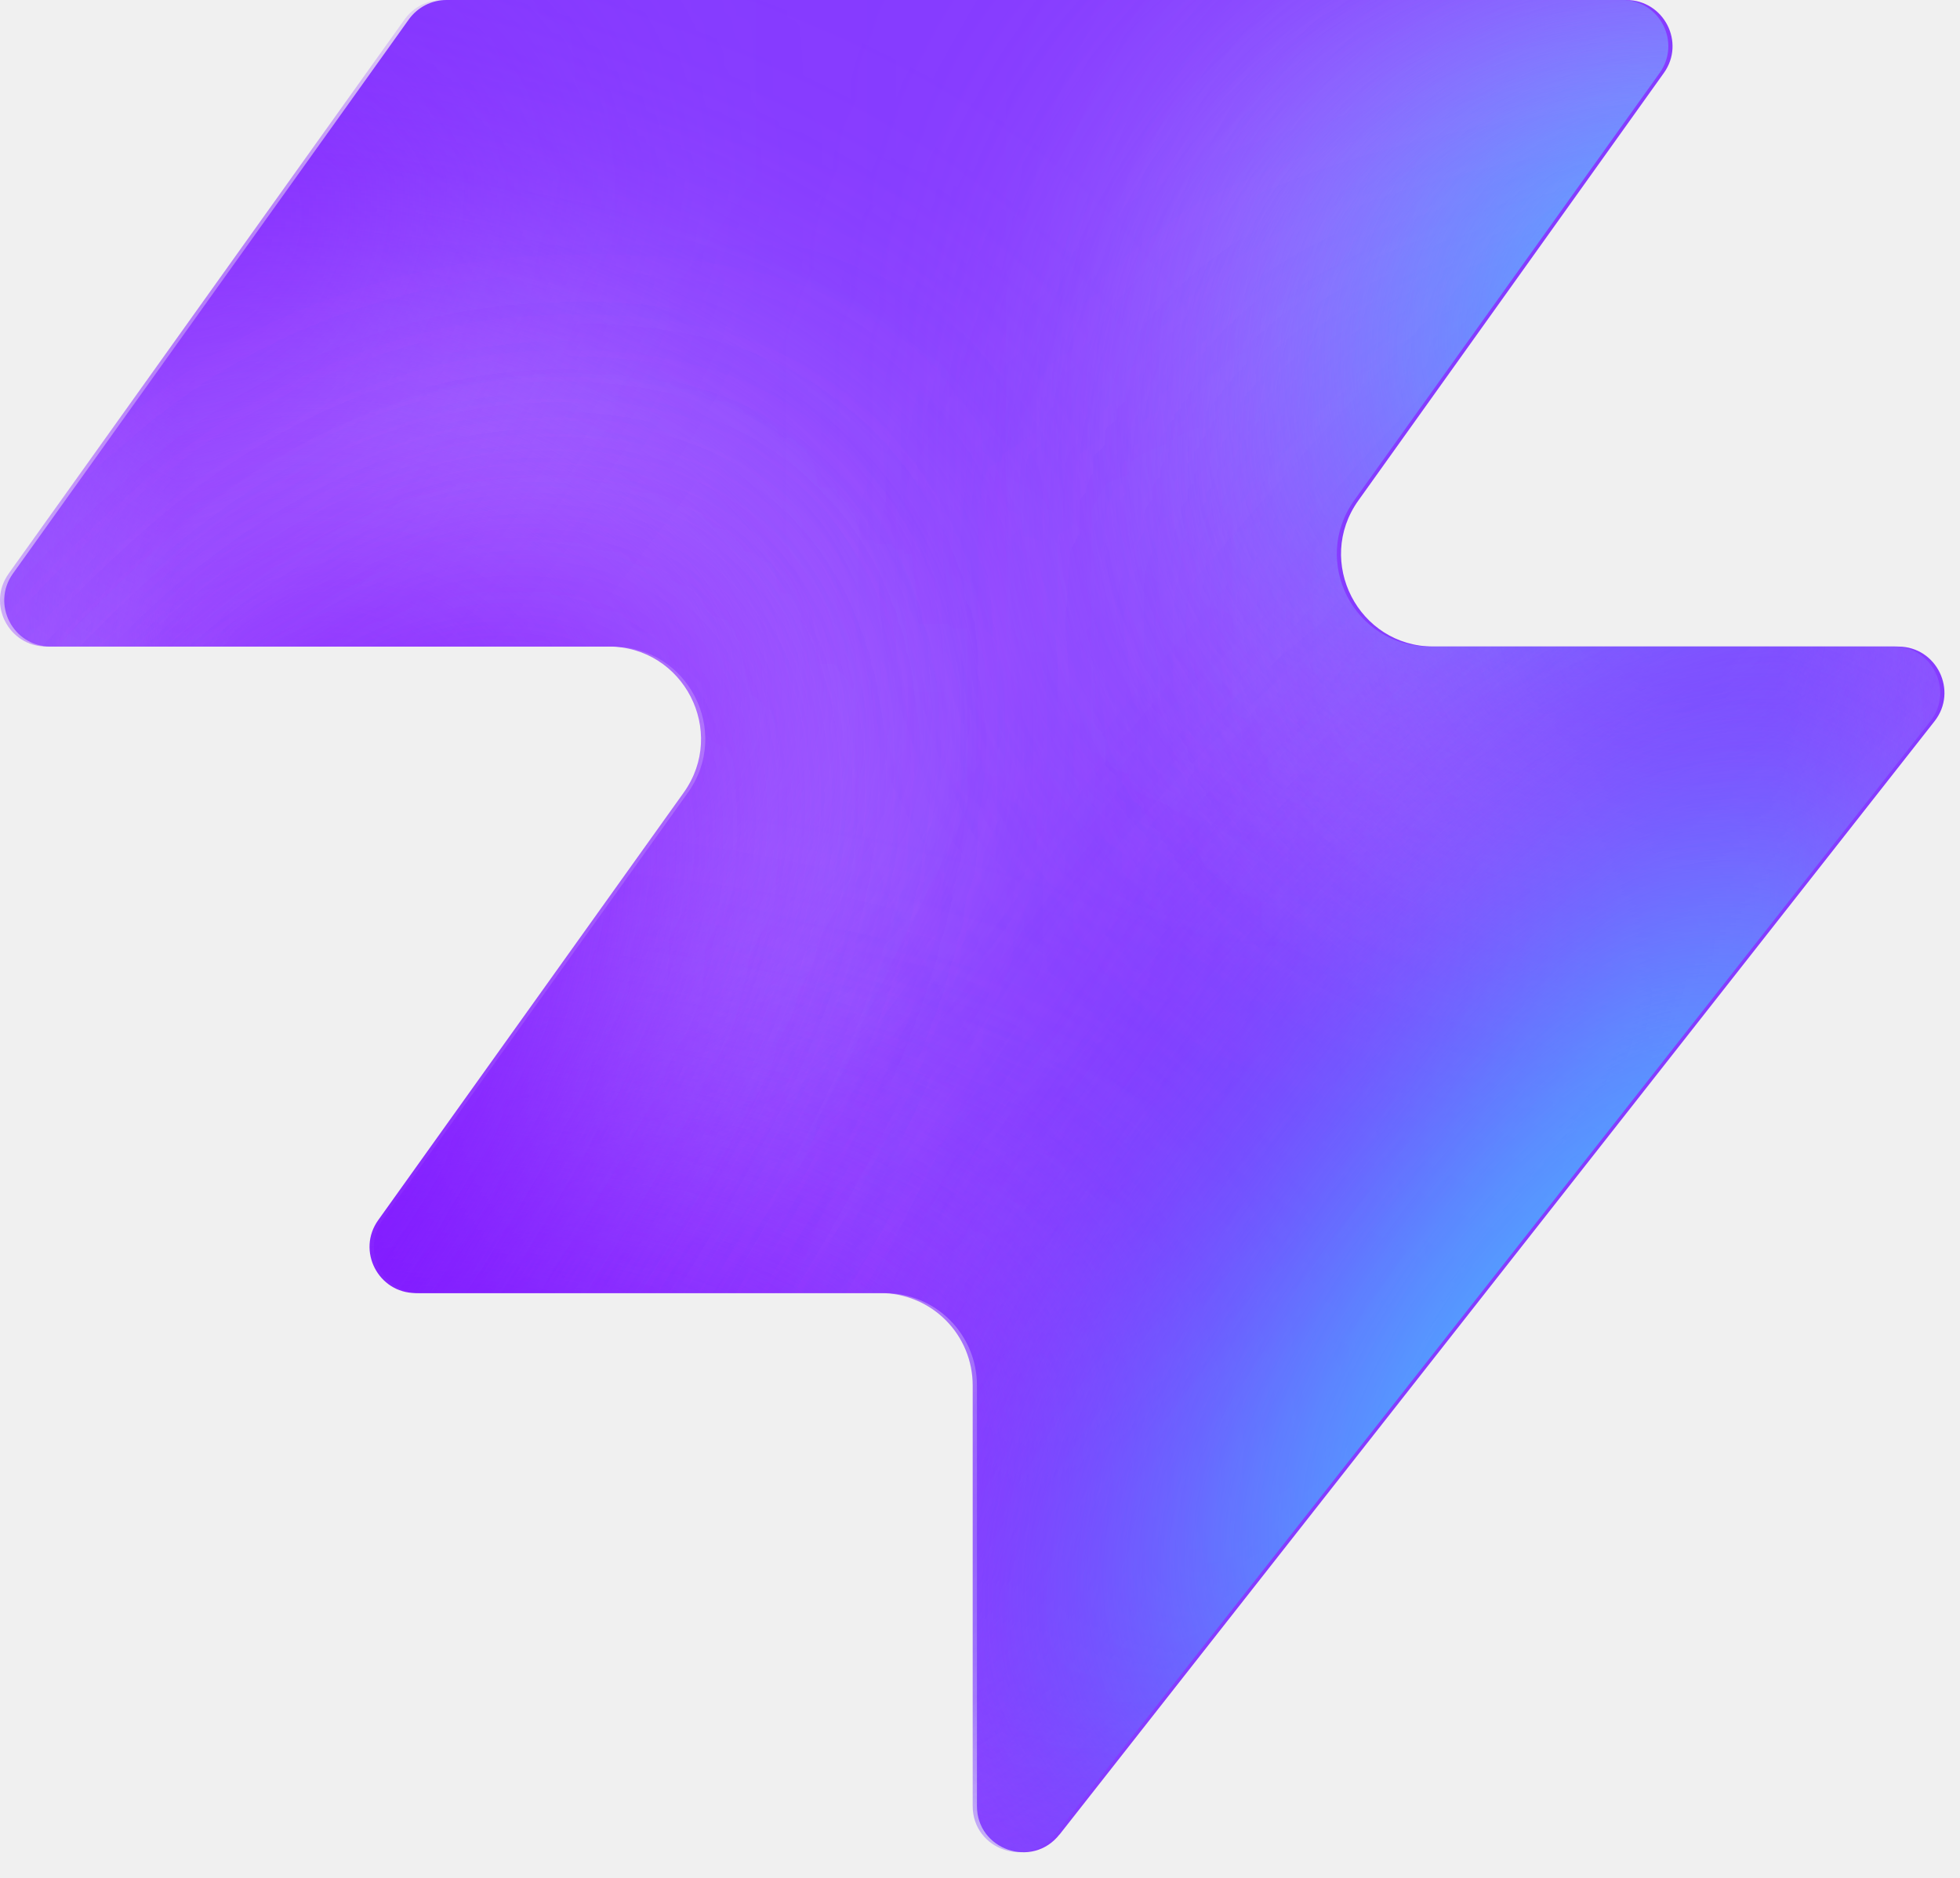
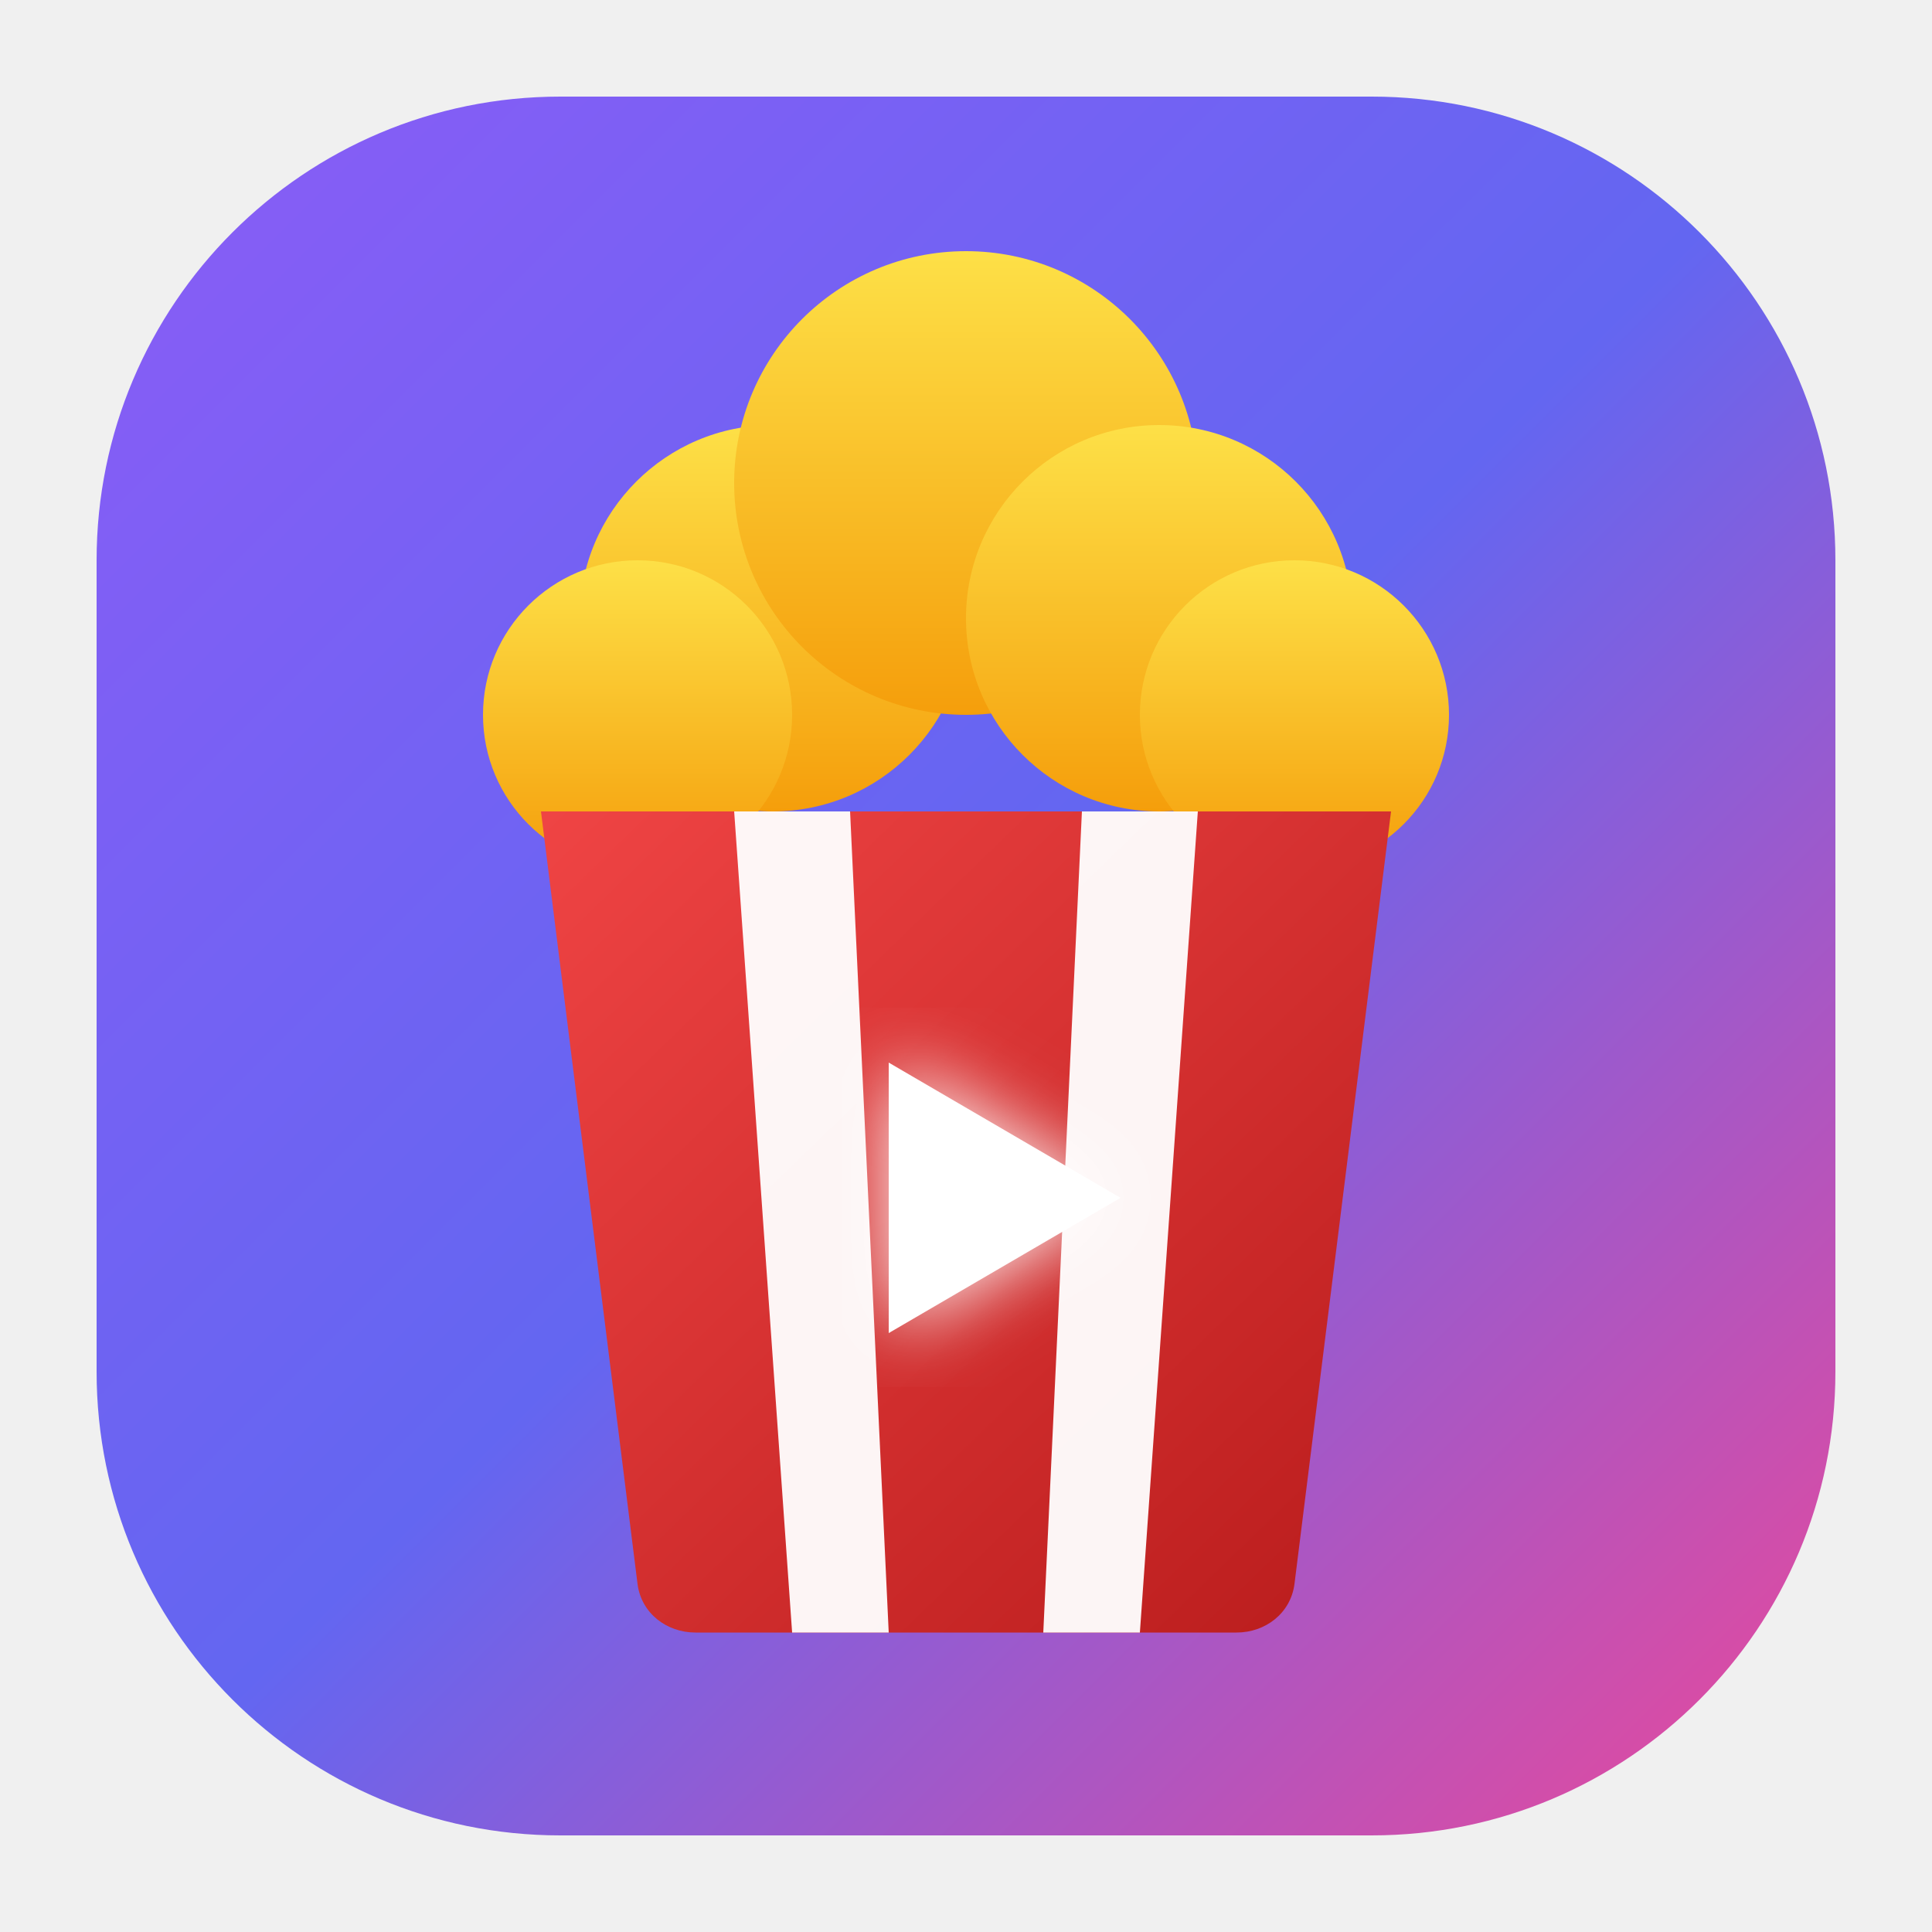
- <svg xmlns="http://www.w3.org/2000/svg" width="48" height="46" fill="none" viewBox="0 0 48 46">
-   <path fill="#863bff" d="M25.946 44.938c-.664.845-2.021.375-2.021-.698V33.937a2.26 2.26 0 0 0-2.262-2.262H10.287c-.92 0-1.456-1.04-.92-1.788l7.48-10.471c1.07-1.497 0-3.578-1.842-3.578H1.237c-.92 0-1.456-1.04-.92-1.788L10.013.474c.214-.297.556-.474.92-.474h28.894c.92 0 1.456 1.04.92 1.788l-7.48 10.471c-1.07 1.498 0 3.579 1.842 3.579h11.377c.943 0 1.473 1.088.89 1.83L25.947 44.94z" style="fill:#863bff;fill:color(display-p3 .525 .23 1);fill-opacity:1" />
-   <mask id="a" width="48" height="46" x="0" y="0" maskUnits="userSpaceOnUse" style="mask-type:alpha">
-     <path fill="#000" d="M25.842 44.938c-.664.844-2.021.375-2.021-.698V33.937a2.26 2.26 0 0 0-2.262-2.262H10.183c-.92 0-1.456-1.04-.92-1.788l7.48-10.471c1.07-1.498 0-3.579-1.842-3.579H1.133c-.92 0-1.456-1.04-.92-1.787L9.91.473c.214-.297.556-.474.92-.474h28.894c.92 0 1.456 1.04.92 1.788l-7.48 10.471c-1.07 1.498 0 3.578 1.842 3.578h11.377c.943 0 1.473 1.088.89 1.832L25.843 44.94z" style="fill:#000;fill-opacity:1" />
-   </mask>
-   <g mask="url(#a)">
-     <g filter="url(#b)">
-       <ellipse cx="5.508" cy="14.704" fill="#ede6ff" rx="5.508" ry="14.704" style="fill:#ede6ff;fill:color(display-p3 .927 .903 1);fill-opacity:1" transform="matrix(.00324 1 1 -.00324 -4.47 31.516)" />
-     </g>
-     <g filter="url(#c)">
-       <ellipse cx="10.399" cy="29.851" fill="#ede6ff" rx="10.399" ry="29.851" style="fill:#ede6ff;fill:color(display-p3 .927 .903 1);fill-opacity:1" transform="matrix(.00324 1 1 -.00324 -39.328 7.883)" />
-     </g>
-     <g filter="url(#d)">
-       <ellipse cx="5.508" cy="30.487" fill="#7e14ff" rx="5.508" ry="30.487" style="fill:#7e14ff;fill:color(display-p3 .492 .077 1);fill-opacity:1" transform="rotate(89.814 -25.913 -14.639)scale(1 -1)" />
-     </g>
-     <g filter="url(#e)">
-       <ellipse cx="5.508" cy="30.599" fill="#7e14ff" rx="5.508" ry="30.599" style="fill:#7e14ff;fill:color(display-p3 .492 .077 1);fill-opacity:1" transform="rotate(89.814 -32.644 -3.334)scale(1 -1)" />
-     </g>
-     <g filter="url(#f)">
-       <ellipse cx="5.508" cy="30.599" fill="#7e14ff" rx="5.508" ry="30.599" style="fill:#7e14ff;fill:color(display-p3 .492 .077 1);fill-opacity:1" transform="matrix(.00324 1 1 -.00324 -34.34 30.47)" />
-     </g>
-     <g filter="url(#g)">
-       <ellipse cx="14.072" cy="22.078" fill="#ede6ff" rx="14.072" ry="22.078" style="fill:#ede6ff;fill:color(display-p3 .927 .903 1);fill-opacity:1" transform="rotate(93.35 24.506 48.493)scale(-1 1)" />
-     </g>
-     <g filter="url(#h)">
-       <ellipse cx="3.47" cy="21.501" fill="#7e14ff" rx="3.47" ry="21.501" style="fill:#7e14ff;fill:color(display-p3 .492 .077 1);fill-opacity:1" transform="rotate(89.009 28.708 47.59)scale(-1 1)" />
-     </g>
-     <g filter="url(#i)">
-       <ellipse cx="3.47" cy="21.501" fill="#7e14ff" rx="3.47" ry="21.501" style="fill:#7e14ff;fill:color(display-p3 .492 .077 1);fill-opacity:1" transform="rotate(89.009 28.708 47.59)scale(-1 1)" />
-     </g>
-     <g filter="url(#j)">
-       <ellipse cx=".387" cy="8.972" fill="#7e14ff" rx="4.407" ry="29.108" style="fill:#7e14ff;fill:color(display-p3 .492 .077 1);fill-opacity:1" transform="rotate(39.51 .387 8.972)" />
-     </g>
-     <g filter="url(#k)">
-       <ellipse cx="47.523" cy="-6.092" fill="#7e14ff" rx="4.407" ry="29.108" style="fill:#7e14ff;fill:color(display-p3 .492 .077 1);fill-opacity:1" transform="rotate(37.892 47.523 -6.092)" />
-     </g>
-     <g filter="url(#l)">
-       <ellipse cx="41.412" cy="6.333" fill="#47bfff" rx="5.971" ry="9.665" style="fill:#47bfff;fill:color(display-p3 .28 .748 1);fill-opacity:1" transform="rotate(37.892 41.412 6.333)" />
-     </g>
-     <g filter="url(#m)">
-       <ellipse cx="-1.879" cy="38.332" fill="#7e14ff" rx="4.407" ry="29.108" style="fill:#7e14ff;fill:color(display-p3 .492 .077 1);fill-opacity:1" transform="rotate(37.892 -1.88 38.332)" />
-     </g>
-     <g filter="url(#n)">
-       <ellipse cx="-1.879" cy="38.332" fill="#7e14ff" rx="4.407" ry="29.108" style="fill:#7e14ff;fill:color(display-p3 .492 .077 1);fill-opacity:1" transform="rotate(37.892 -1.88 38.332)" />
-     </g>
-     <g filter="url(#o)">
-       <ellipse cx="35.651" cy="29.907" fill="#7e14ff" rx="4.407" ry="29.108" style="fill:#7e14ff;fill:color(display-p3 .492 .077 1);fill-opacity:1" transform="rotate(37.892 35.651 29.907)" />
-     </g>
-     <g filter="url(#p)">
-       <ellipse cx="38.418" cy="32.4" fill="#47bfff" rx="5.971" ry="15.297" style="fill:#47bfff;fill:color(display-p3 .28 .748 1);fill-opacity:1" transform="rotate(37.892 38.418 32.4)" />
-     </g>
-   </g>
+ <svg xmlns="http://www.w3.org/2000/svg" viewBox="0 0 100 100" width="100%" height="100%">
  <defs>
-     <filter id="b" width="60.045" height="41.654" x="-19.77" y="16.149" color-interpolation-filters="sRGB" filterUnits="userSpaceOnUse">
-       <feFlood flood-opacity="0" result="BackgroundImageFix" />
-       <feBlend in="SourceGraphic" in2="BackgroundImageFix" result="shape" />
-       <feGaussianBlur result="effect1_foregroundBlur_2002_17158" stdDeviation="7.659" />
-     </filter>
-     <filter id="c" width="90.34" height="51.437" x="-54.613" y="-7.533" color-interpolation-filters="sRGB" filterUnits="userSpaceOnUse">
-       <feFlood flood-opacity="0" result="BackgroundImageFix" />
-       <feBlend in="SourceGraphic" in2="BackgroundImageFix" result="shape" />
-       <feGaussianBlur result="effect1_foregroundBlur_2002_17158" stdDeviation="7.659" />
-     </filter>
-     <filter id="d" width="79.355" height="29.4" x="-49.64" y="2.03" color-interpolation-filters="sRGB" filterUnits="userSpaceOnUse">
-       <feFlood flood-opacity="0" result="BackgroundImageFix" />
-       <feBlend in="SourceGraphic" in2="BackgroundImageFix" result="shape" />
-       <feGaussianBlur result="effect1_foregroundBlur_2002_17158" stdDeviation="4.596" />
-     </filter>
-     <filter id="e" width="79.579" height="29.4" x="-45.045" y="20.029" color-interpolation-filters="sRGB" filterUnits="userSpaceOnUse">
-       <feFlood flood-opacity="0" result="BackgroundImageFix" />
-       <feBlend in="SourceGraphic" in2="BackgroundImageFix" result="shape" />
-       <feGaussianBlur result="effect1_foregroundBlur_2002_17158" stdDeviation="4.596" />
-     </filter>
-     <filter id="f" width="79.579" height="29.4" x="-43.513" y="21.178" color-interpolation-filters="sRGB" filterUnits="userSpaceOnUse">
-       <feFlood flood-opacity="0" result="BackgroundImageFix" />
-       <feBlend in="SourceGraphic" in2="BackgroundImageFix" result="shape" />
-       <feGaussianBlur result="effect1_foregroundBlur_2002_17158" stdDeviation="4.596" />
-     </filter>
-     <filter id="g" width="74.749" height="58.852" x="15.756" y="-17.901" color-interpolation-filters="sRGB" filterUnits="userSpaceOnUse">
-       <feFlood flood-opacity="0" result="BackgroundImageFix" />
-       <feBlend in="SourceGraphic" in2="BackgroundImageFix" result="shape" />
-       <feGaussianBlur result="effect1_foregroundBlur_2002_17158" stdDeviation="7.659" />
-     </filter>
-     <filter id="h" width="61.377" height="25.362" x="23.548" y="2.284" color-interpolation-filters="sRGB" filterUnits="userSpaceOnUse">
-       <feFlood flood-opacity="0" result="BackgroundImageFix" />
-       <feBlend in="SourceGraphic" in2="BackgroundImageFix" result="shape" />
-       <feGaussianBlur result="effect1_foregroundBlur_2002_17158" stdDeviation="4.596" />
-     </filter>
-     <filter id="i" width="61.377" height="25.362" x="23.548" y="2.284" color-interpolation-filters="sRGB" filterUnits="userSpaceOnUse">
-       <feFlood flood-opacity="0" result="BackgroundImageFix" />
-       <feBlend in="SourceGraphic" in2="BackgroundImageFix" result="shape" />
-       <feGaussianBlur result="effect1_foregroundBlur_2002_17158" stdDeviation="4.596" />
-     </filter>
-     <filter id="j" width="56.045" height="63.649" x="-27.636" y="-22.853" color-interpolation-filters="sRGB" filterUnits="userSpaceOnUse">
-       <feFlood flood-opacity="0" result="BackgroundImageFix" />
-       <feBlend in="SourceGraphic" in2="BackgroundImageFix" result="shape" />
-       <feGaussianBlur result="effect1_foregroundBlur_2002_17158" stdDeviation="4.596" />
-     </filter>
-     <filter id="k" width="54.814" height="64.646" x="20.116" y="-38.415" color-interpolation-filters="sRGB" filterUnits="userSpaceOnUse">
-       <feFlood flood-opacity="0" result="BackgroundImageFix" />
-       <feBlend in="SourceGraphic" in2="BackgroundImageFix" result="shape" />
-       <feGaussianBlur result="effect1_foregroundBlur_2002_17158" stdDeviation="4.596" />
-     </filter>
-     <filter id="l" width="33.541" height="35.313" x="24.641" y="-11.323" color-interpolation-filters="sRGB" filterUnits="userSpaceOnUse">
-       <feFlood flood-opacity="0" result="BackgroundImageFix" />
-       <feBlend in="SourceGraphic" in2="BackgroundImageFix" result="shape" />
-       <feGaussianBlur result="effect1_foregroundBlur_2002_17158" stdDeviation="4.596" />
-     </filter>
-     <filter id="m" width="54.814" height="64.646" x="-29.286" y="6.009" color-interpolation-filters="sRGB" filterUnits="userSpaceOnUse">
-       <feFlood flood-opacity="0" result="BackgroundImageFix" />
-       <feBlend in="SourceGraphic" in2="BackgroundImageFix" result="shape" />
-       <feGaussianBlur result="effect1_foregroundBlur_2002_17158" stdDeviation="4.596" />
-     </filter>
-     <filter id="n" width="54.814" height="64.646" x="-29.286" y="6.009" color-interpolation-filters="sRGB" filterUnits="userSpaceOnUse">
-       <feFlood flood-opacity="0" result="BackgroundImageFix" />
-       <feBlend in="SourceGraphic" in2="BackgroundImageFix" result="shape" />
-       <feGaussianBlur result="effect1_foregroundBlur_2002_17158" stdDeviation="4.596" />
-     </filter>
-     <filter id="o" width="54.814" height="64.646" x="8.244" y="-2.416" color-interpolation-filters="sRGB" filterUnits="userSpaceOnUse">
-       <feFlood flood-opacity="0" result="BackgroundImageFix" />
-       <feBlend in="SourceGraphic" in2="BackgroundImageFix" result="shape" />
-       <feGaussianBlur result="effect1_foregroundBlur_2002_17158" stdDeviation="4.596" />
-     </filter>
-     <filter id="p" width="39.409" height="43.623" x="18.713" y="10.588" color-interpolation-filters="sRGB" filterUnits="userSpaceOnUse">
-       <feFlood flood-opacity="0" result="BackgroundImageFix" />
-       <feBlend in="SourceGraphic" in2="BackgroundImageFix" result="shape" />
-       <feGaussianBlur result="effect1_foregroundBlur_2002_17158" stdDeviation="4.596" />
+     <linearGradient id="bg-grad" x1="0%" y1="0%" x2="100%" y2="100%">
+       <stop offset="0%" stop-color="#8B5CF6" />
+       <stop offset="50%" stop-color="#6366F1" />
+       <stop offset="100%" stop-color="#EC4899" />
+     </linearGradient>
+     <linearGradient id="pop-grad" x1="0%" y1="0%" x2="0%" y2="100%">
+       <stop offset="0%" stop-color="#FDE047" />
+       <stop offset="100%" stop-color="#F59E0B" />
+     </linearGradient>
+     <linearGradient id="box-grad" x1="0%" y1="0%" x2="100%" y2="100%">
+       <stop offset="0%" stop-color="#EF4444" />
+       <stop offset="100%" stop-color="#B91C1C" />
+     </linearGradient>
+     <filter id="glow" x="-20%" y="-20%" width="140%" height="140%">
+       <feGaussianBlur stdDeviation="2" result="blur" />
+       <feComposite in="SourceGraphic" in2="blur" operator="over" />
    </filter>
  </defs>
+   <rect x="5" y="5" width="90" height="90" rx="24" fill="url(#bg-grad)" />
+   <circle cx="40" cy="32" r="10" fill="url(#pop-grad)" />
+   <circle cx="50" cy="25" r="12" fill="url(#pop-grad)" />
+   <circle cx="60" cy="32" r="10" fill="url(#pop-grad)" />
+   <circle cx="33" cy="37" r="8" fill="url(#pop-grad)" />
+   <circle cx="67" cy="37" r="8" fill="url(#pop-grad)" />
+   <path d="M 28 42 L 33 82 C 33.2 83.5 34.5 84.5 36 84.5 L 64 84.5 C 65.5 84.5 66.8 83.5 67 82 L 72 42 Z" fill="url(#box-grad)" />
+   <path d="M 38 42 L 41 84.5 L 46 84.5 L 44 42 Z" fill="#FFFFFF" opacity="0.95" />
+   <path d="M 56 42 L 54 84.5 L 59 84.5 L 62 42 Z" fill="#FFFFFF" opacity="0.95" />
+   <path d="M 46 55 L 58 62 L 46 69 Z" fill="#FFFFFF" filter="url(#glow)" />
</svg>
